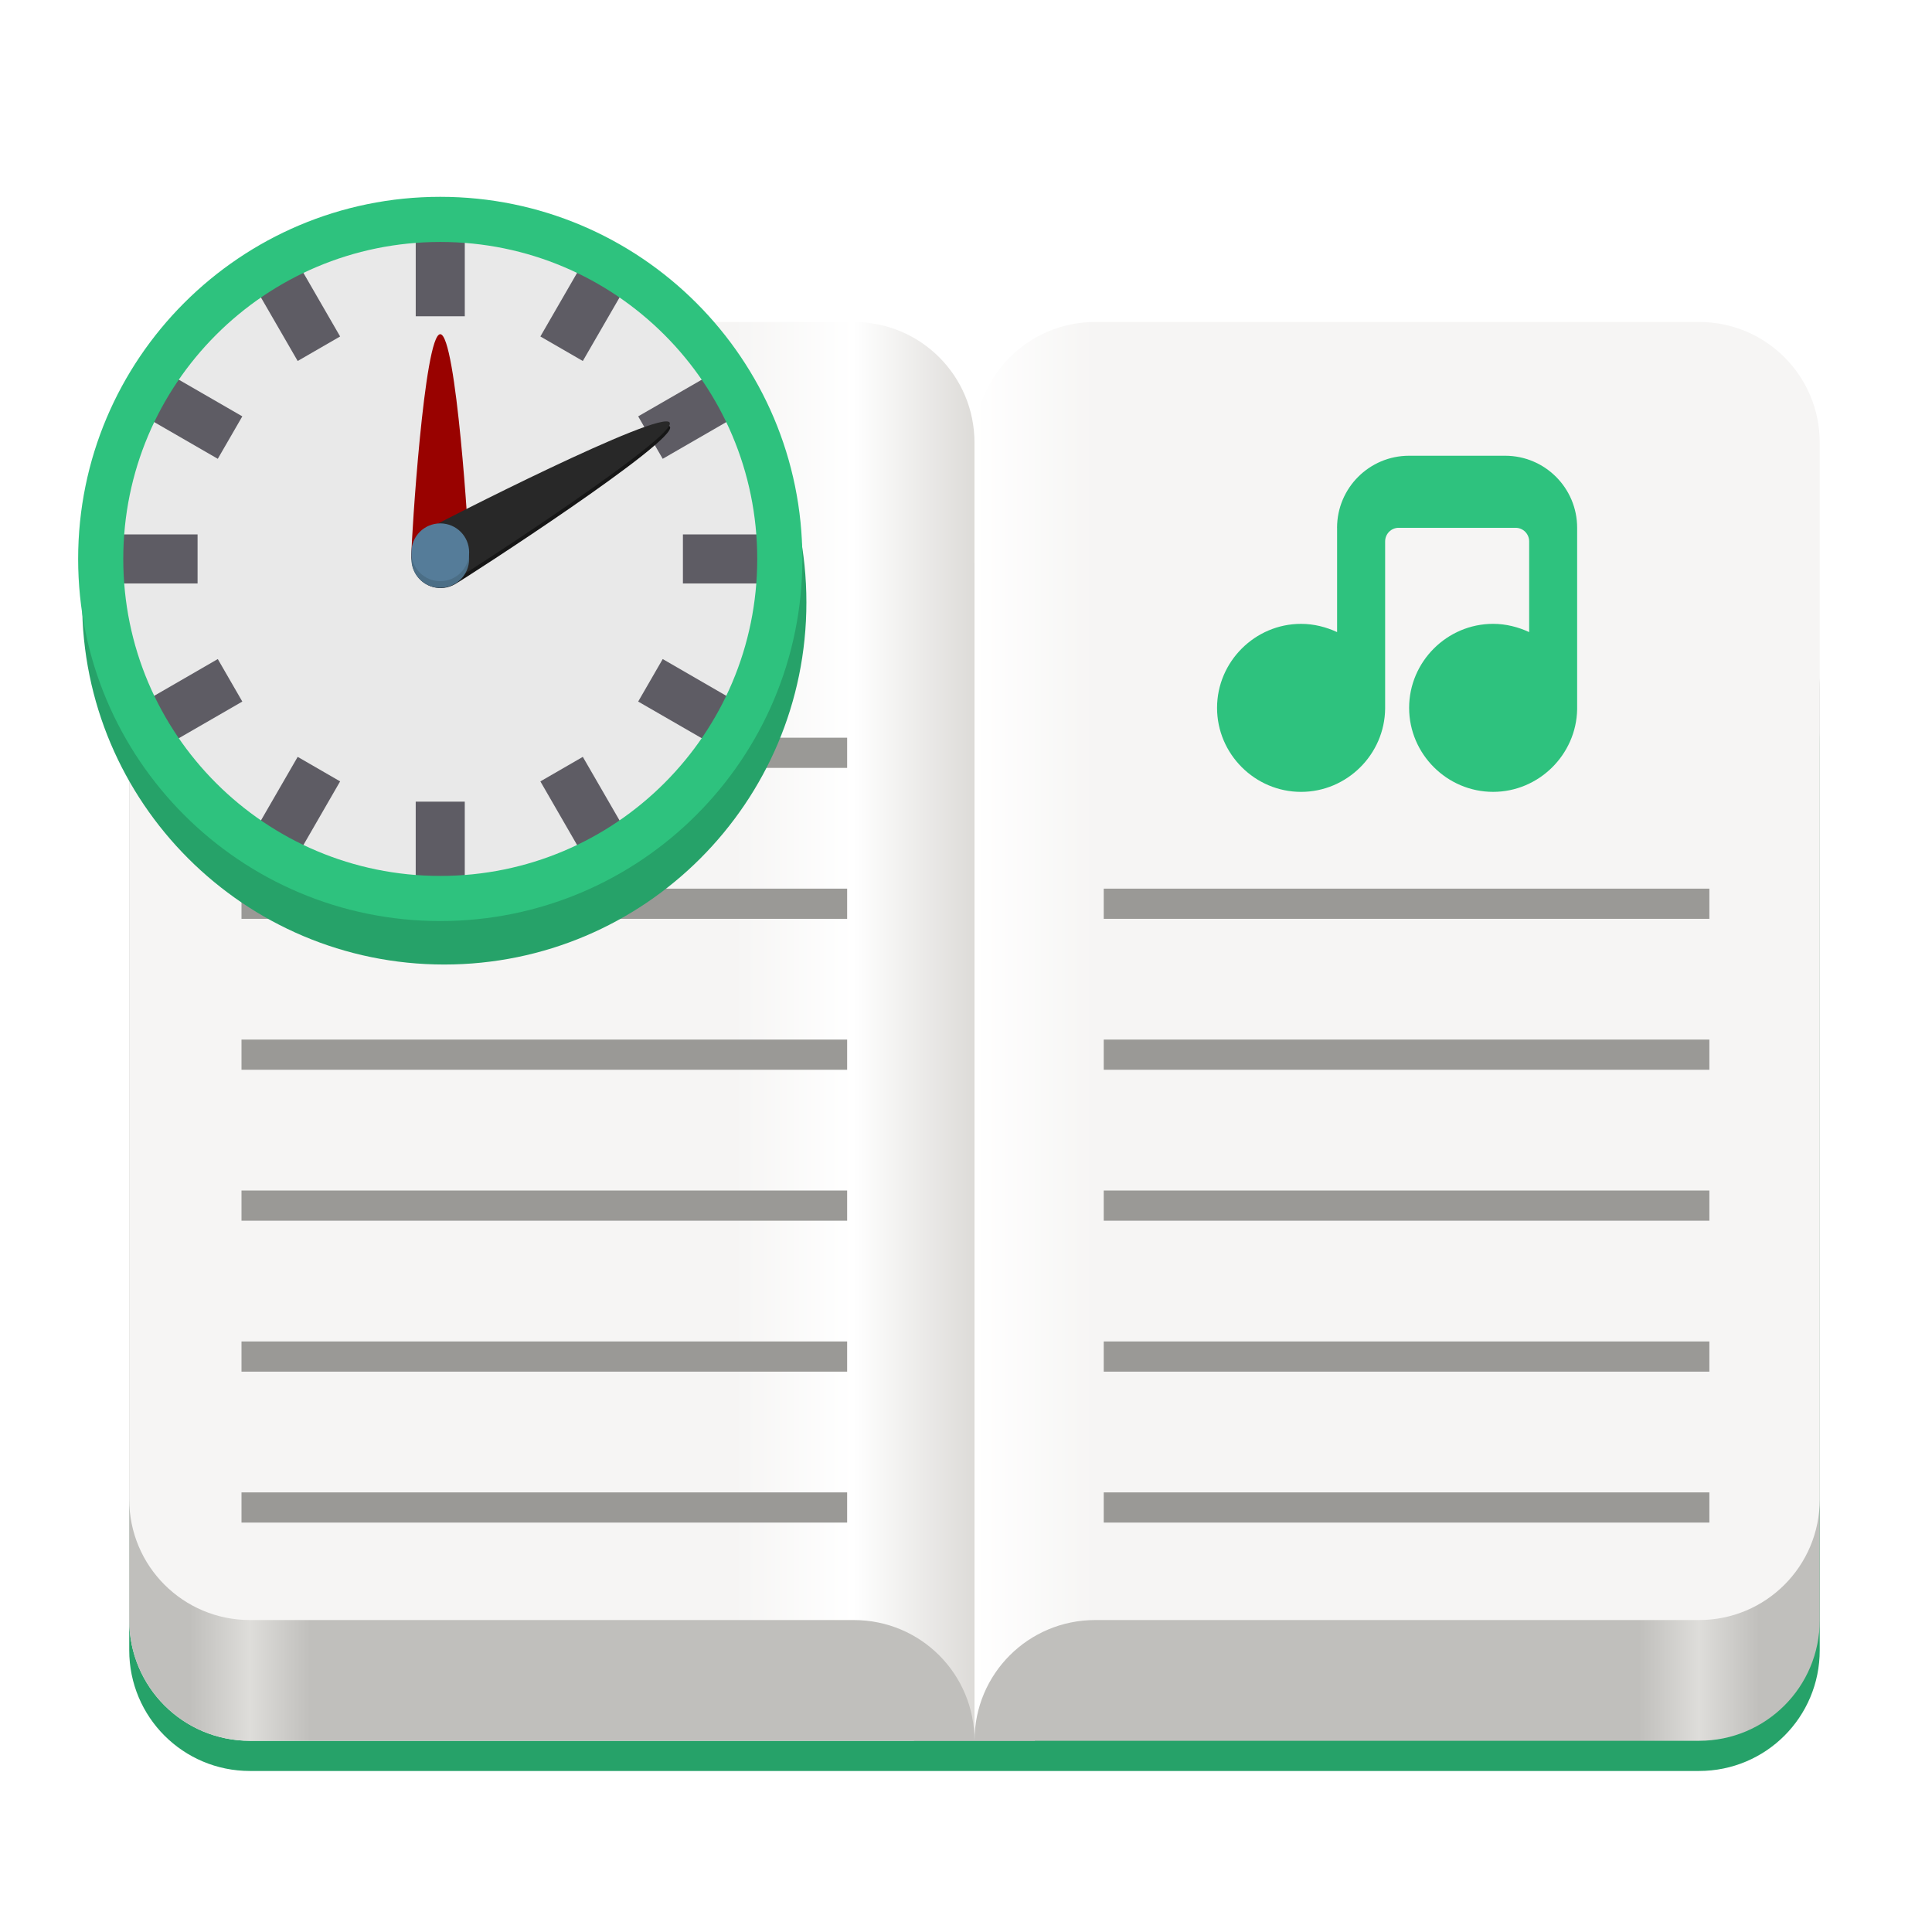
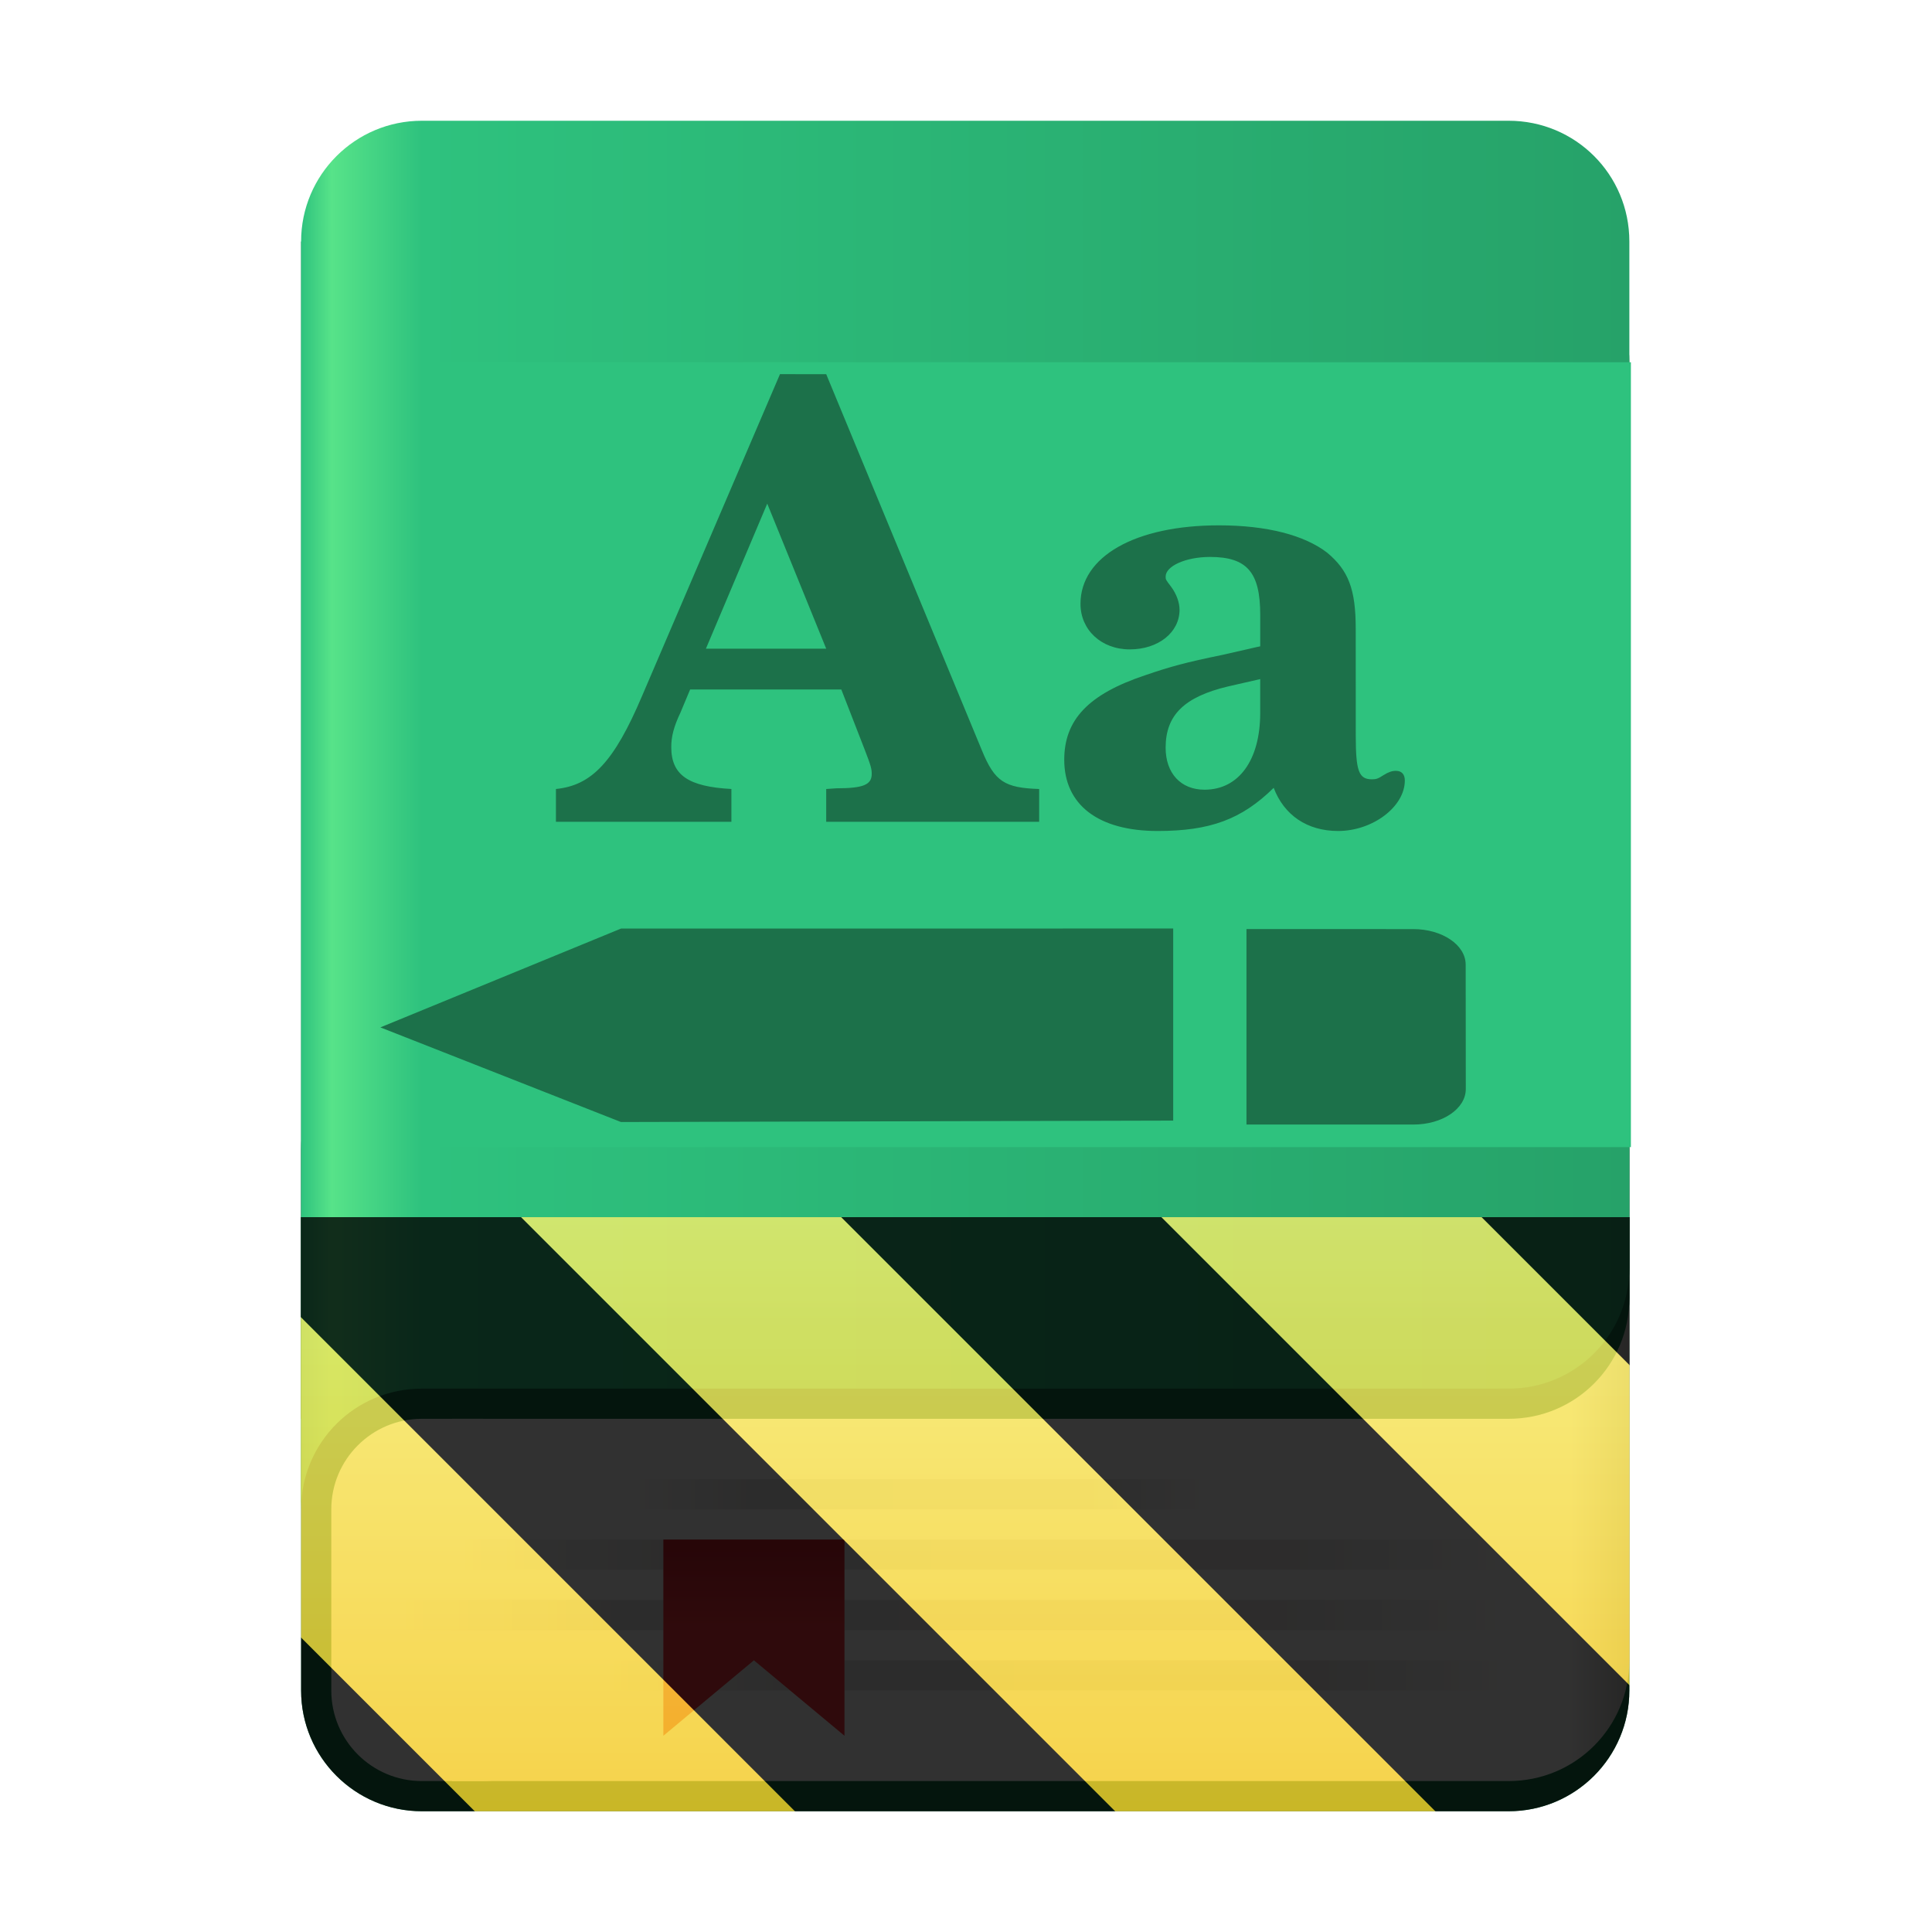
<svg xmlns="http://www.w3.org/2000/svg" xmlns:xlink="http://www.w3.org/1999/xlink" height="128px" viewBox="0 0 128 128" width="128px">
-   <linearGradient id="a" gradientUnits="userSpaceOnUse">
-     <stop offset="0" stop-color="#c0bfbc" />
-     <stop offset="0.846" stop-color="#c0bfbc" />
-     <stop offset="0.923" stop-color="#deddda" />
-     <stop offset="1" stop-color="#c0bfbc" />
-   </linearGradient>
-   <linearGradient id="b" x1="64.564" x2="116.564" xlink:href="#a" y1="76.331" y2="76.331" />
-   <linearGradient id="c" gradientUnits="userSpaceOnUse" x1="40.564" x2="40.564" y1="29.331" y2="141.848">
-     <stop offset="0" stop-color="#edece9" />
-     <stop offset="1" stop-color="#ffffff" />
-   </linearGradient>
-   <linearGradient id="d" gradientTransform="matrix(-1 0 0 1 128.5636 -170.6689)" x1="64" x2="116" xlink:href="#a" y1="247" y2="247" />
-   <linearGradient id="e" gradientUnits="userSpaceOnUse">
-     <stop offset="0" stop-color="#f6f5f4" />
-     <stop offset="0.5" stop-color="#ffffff" />
-     <stop offset="1" stop-color="#dddbd8" />
-   </linearGradient>
-   <linearGradient id="f" gradientTransform="matrix(-0.25 0 0 0.25 168.5636 26.33105)" x1="384" x2="448" xlink:href="#e" y1="120" y2="120" />
-   <linearGradient id="g" x1="48.564" x2="64.564" xlink:href="#e" y1="56.331" y2="56.331" />
-   <path d="m 16.562 41.332 c -4.43 0 -8 3.566 -8 8 v 60 c 0 4.43 3.57 8 8 8 h 96 c 4.434 0 8 -3.57 8 -8 v -60 c 0 -4.434 -3.566 -8 -8 -8 z m 0 0" fill="#26a269" />
-   <path d="m 60.562 37.332 v 78 h 52 c 4.434 0 8 -3.57 8 -8 v -61.648 c 0 -4.43 -3.566 -8 -8 -8 z m 0 0" fill="url(#b)" />
-   <path d="m 60.562 29.332 v 86 h -44 c -4.43 0 -8 -3.57 -8 -8 v -70 c 0 -4.434 3.57 -8 8 -8 z m 0 0" fill="url(#c)" />
-   <path d="m 68.562 37.332 v 78 h -52 c -4.43 0 -8 -3.57 -8 -8 v -61.648 c 0 -4.43 3.57 -8 8 -8 z m 0 0" fill="url(#d)" />
-   <path d="m 72.562 21.332 c -4.43 0 -8 3.566 -8 8 v 86 c 0 -4.434 3.57 -8 8 -8 h 40 c 4.434 0 8 -3.57 8 -8 v -70 c 0 -4.434 -3.566 -8 -8 -8 z m 0 0" fill="url(#f)" />
-   <path d="m 56.562 21.332 c 4.434 0 8 3.566 8 8 v 86 c 0 -4.434 -3.566 -8 -8 -8 h -40 c -4.43 0 -8 -3.57 -8 -8 v -70 c 0 -4.434 3.57 -8 8 -8 z m 0 0" fill="url(#g)" />
-   <path d="m 88.586 34.969 v 6.91 c -0.719 -0.336 -1.539 -0.547 -2.387 -0.547 c -3.055 0 -5.566 2.508 -5.566 5.566 c 0 3.059 2.512 5.566 5.566 5.566 c 3.039 0 5.539 -2.484 5.57 -5.516 v -11.078 c 0 -0.5 0.402 -0.902 0.898 -0.902 h 7.742 c 0.5 0 0.902 0.402 0.902 0.902 v 6.008 c -0.723 -0.336 -1.543 -0.547 -2.387 -0.547 c -3.055 0 -5.566 2.508 -5.566 5.566 c 0 3.059 2.512 5.566 5.566 5.566 c 3.02 0 5.512 -2.461 5.566 -5.469 v -12.027 c 0 -2.637 -2.137 -4.773 -4.77 -4.773 h -6.363 c -2.637 0 -4.773 2.137 -4.773 4.773 z m 0 0" fill="#2ec27e" />
-   <path d="m 73.125 59.875 h 40.125" fill="none" stroke="#9a9996" stroke-width="2" />
-   <path d="m 73.125 69.875 h 40.125" fill="none" stroke="#9a9996" stroke-width="2" />
-   <path d="m 73.125 79.875 h 40.125" fill="none" stroke="#9a9996" stroke-width="2" />
-   <path d="m 73.125 89.875 h 40.125" fill="none" stroke="#9a9996" stroke-width="2" />
-   <path d="m 73.125 99.875 h 40.125" fill="none" stroke="#9a9996" stroke-width="2" />
-   <path d="m 32.949 31.645 v 4.836 c -0.504 -0.234 -1.078 -0.383 -1.668 -0.383 c -2.141 0 -3.898 1.758 -3.898 3.898 c 0 2.137 1.758 3.895 3.898 3.895 c 2.125 0 3.875 -1.738 3.895 -3.863 v -7.75 c 0 -0.348 0.285 -0.633 0.633 -0.633 h 5.418 c 0.348 0 0.629 0.285 0.629 0.633 v 4.203 c -0.504 -0.234 -1.078 -0.383 -1.668 -0.383 c -2.141 0 -3.898 1.758 -3.898 3.898 c 0 2.137 1.758 3.895 3.898 3.895 c 2.113 0 3.855 -1.723 3.895 -3.828 v -8.418 c 0 -1.844 -1.496 -3.34 -3.34 -3.34 h -4.453 c -1.844 0 -3.34 1.496 -3.34 3.34 z m 0 0" fill="#2ec27e" />
-   <g fill="none" stroke="#9a9996" stroke-width="2">
-     <path d="m 16 49.875 h 40.125" />
-     <path d="m 16 59.875 h 40.125" />
-     <path d="m 16 69.875 h 40.125" />
-     <path d="m 16 79.875 h 40.125" />
-     <path d="m 16 89.875 h 40.125" />
-     <path d="m 16 99.875 h 40.125" />
+   <defs>
+     <filter id="a" height="100%" width="100%" x="0%" y="0%">
+       <feColorMatrix color-interpolation-filters="sRGB" values="0 0 0 0 1 0 0 0 0 1 0 0 0 0 1 0 0 0 1 0" />
+     </filter>
+     <linearGradient id="b" gradientUnits="userSpaceOnUse" x1="99.95" x2="107.95" y1="83" y2="83">
+       <stop offset="0" stop-color="#f6f5f4" />
+       <stop offset="0.5" stop-color="#f6f5f4" />
+       <stop offset="1" stop-color="#c0bfbc" />
+     </linearGradient>
+     <linearGradient id="c" gradientUnits="userSpaceOnUse" x1="19.95" x2="107.95" y1="54" y2="54">
+       <stop offset="0" stop-color="#2ec27e" />
+       <stop offset="0.023" stop-color="#57e389" />
+       <stop offset="0.091" stop-color="#2ec27e" />
+       <stop offset="1" stop-color="#26a269" />
+     </linearGradient>
+     <mask id="d">
+       <g filter="url(#a)">
+         <rect fill-opacity="0.1" height="153.6" width="153.6" x="-12.8" y="-12.8" />
+       </g>
+     </mask>
+     <mask id="e">
+       <g filter="url(#a)">
+         <rect fill-opacity="0.1" height="153.6" width="153.6" x="-12.8" y="-12.8" />
+       </g>
+     </mask>
+     <mask id="f">
+       <g filter="url(#a)">
+         <rect fill-opacity="0.1" height="153.6" width="153.6" x="-12.8" y="-12.8" />
+       </g>
+     </mask>
+     <mask id="g">
+       <g filter="url(#a)">
+         <rect fill-opacity="0.1" height="153.6" width="153.6" x="-12.8" y="-12.8" />
+       </g>
+     </mask>
+     <linearGradient id="h" gradientUnits="userSpaceOnUse" x1="45.95" x2="45.95" y1="108" y2="102">
+       <stop offset="0" stop-color="#ed333b" />
+       <stop offset="1" stop-color="#c01c28" />
+     </linearGradient>
+     <clipPath id="i">
+       <path d="m 0 0 h 128 v 128 h -128 z m 0 0" />
+     </clipPath>
+     <mask id="j">
+       <g filter="url(#a)">
+         <rect fill-opacity="0.1" height="221.184" width="221.184" x="-46.592" y="-46.592" />
+       </g>
+     </mask>
+     <linearGradient id="k" gradientUnits="userSpaceOnUse">
+       <stop offset="0" stop-opacity="0" />
+       <stop offset="0.2" />
+       <stop offset="0.8" stop-opacity="0.949" />
+       <stop offset="1" stop-opacity="0" />
+     </linearGradient>
+     <linearGradient id="l" gradientTransform="matrix(1.372549 0 0 1 -19.69714 -154.0003)" x1="42" x2="93" xlink:href="#k" y1="273" y2="273" />
+     <clipPath id="m">
+       <rect height="152" width="192" />
+     </clipPath>
+     <g id="n" clip-path="url(#m)">
+       <path d="m 37.949 118 h 70 v 2 h -70 z m 0 0" fill="url(#l)" />
+     </g>
+     <mask id="o">
+       <g filter="url(#a)">
+         <rect fill-opacity="0.1" height="221.184" width="221.184" x="-46.592" y="-46.592" />
+       </g>
+     </mask>
+     <linearGradient id="p" gradientTransform="matrix(1.45098 0 0 1 -26.99121 -150.0003)" x1="42" x2="93" xlink:href="#k" y1="273" y2="273" />
+     <clipPath id="q">
+       <rect height="152" width="192" />
+     </clipPath>
+     <g id="r" clip-path="url(#q)">
+       <path d="m 33.949 122 h 74 v 2 h -74 z m 0 0" fill="url(#p)" />
+     </g>
+     <mask id="s">
+       <g filter="url(#a)">
+         <rect fill-opacity="0.1" height="221.184" width="221.184" x="-46.592" y="-46.592" />
+       </g>
+     </mask>
+     <linearGradient id="t" gradientTransform="matrix(1.176471 0 0 1 -1.461792 -146.0003)" x1="42" x2="93" xlink:href="#k" y1="273" y2="273" />
+     <clipPath id="u">
+       <rect height="152" width="192" />
+     </clipPath>
+     <g id="v" clip-path="url(#u)">
+       <path d="m 47.949 126 h 60 v 2 h -60 z m 0 0" fill="url(#t)" />
+     </g>
+     <mask id="w">
+       <g filter="url(#a)">
+         <rect fill-opacity="0.1" height="221.184" width="221.184" x="-46.592" y="-46.592" />
+       </g>
+     </mask>
+     <linearGradient id="x" gradientTransform="matrix(0.745098 0 0 1 18.65582 -158.0003)" x1="42" x2="93" xlink:href="#k" y1="273" y2="273" />
+     <clipPath id="y">
+       <rect height="152" width="192" />
+     </clipPath>
+     <g id="z" clip-path="url(#y)">
+       <path d="m 49.949 114 h 38 v 2 h -38 z m 0 0" fill="url(#x)" />
+     </g>
+     <clipPath id="A">
+       <rect height="128" width="128" />
+     </clipPath>
+     <clipPath id="B">
+       <rect height="128" width="128" />
+     </clipPath>
+     <mask id="C">
+       <g filter="url(#a)">
+         <g clip-path="url(#B)" filter="url(#a)">
+           <g clip-path="url(#A)">
+             <path d="m 27.949 68.125 h 72 c 4.418 0 8 3.582 8 8 v 35.875 c 0 4.418 -3.582 8 -8 8 h -72 c -4.418 0 -8 -3.582 -8 -8 v -35.875 c 0 -4.418 3.582 -8 8 -8 z m 0 0" fill="#136b43" />
+             <path d="m 29.949 48 v 70 h 70 c 4.434 0 8 -3.566 8 -8 v -54 c 0 -4.434 -3.566 -8 -8 -8 z m 0 0" fill="url(#b)" />
+             <path d="m 19.949 16 v 78 h 80 c 4.434 0 8 -3.566 8 -8 v -62 c 0 -4.434 -3.566 -8 -8 -8 z m 0 0" fill="#136b43" />
+             <path d="m 19.949 16 v 84 c 0 -4.434 3.57 -8 8 -8 h 72 c 4.434 0 8 -3.566 8 -8 v -68 c 0 -4.434 -3.566 -8 -8 -8 h -72 c -4.418 0 -8 3.582 -8 8 z m 0 0" fill="url(#c)" />
+             <path d="m 27.949 24 h 80.102 v 52 h -80.102 z m 0 0" fill="#2ec27e" />
+             <path d="m 27.949 94 h 4 c 3.312 0 6 2.688 6 6 v 12 c 0 3.312 -2.688 6 -6 6 h -4 c -3.312 0 -6 -2.688 -6 -6 v -12 c 0 -3.312 2.688 -6 6 -6 z m 0 0" fill="#f6f5f4" />
+             <g clip-path="url(#i)">
+               <g mask="url(#j)">
+                 <use transform="matrix(1 0 0 1 -8 -16)" xlink:href="#n" />
+               </g>
+               <g mask="url(#o)">
+                 <use transform="matrix(1 0 0 1 -8 -16)" xlink:href="#r" />
+               </g>
+               <g mask="url(#s)">
+                 <use transform="matrix(1 0 0 1 -8 -16)" xlink:href="#v" />
+               </g>
+               <g mask="url(#w)">
+                 <use transform="matrix(1 0 0 1 -8 -16)" xlink:href="#z" />
+               </g>
+             </g>
+             <path d="m 43.949 102 h 12 v 13 l -6 -5 l -6 5 z m 0 0" fill="url(#h)" />
+             <path d="m 77.727 61.516 l -36.582 0.004 l -15.945 6.547 l 15.941 6.27 l 36.586 -0.094 z m 4.855 0.035 v 12.953 h 11.062 c 1.922 0 3.469 -1.047 3.469 -2.352 l -0.008 -8.242 c 0 -0.652 -0.387 -1.238 -1.012 -1.664 c -0.629 -0.426 -1.496 -0.691 -2.457 -0.691 z m 0 0" fill="#1c714a" fill-rule="evenodd" />
+             <path d="m 51.676 24.789 l -9.141 21.328 c -1.844 4.344 -3.328 5.922 -5.703 6.156 v 2.172 h 11.625 v -2.172 c -2.859 -0.156 -3.984 -0.922 -3.984 -2.781 c 0 -0.672 0.156 -1.328 0.609 -2.281 l 0.641 -1.531 h 10.016 l 1.531 3.938 c 0.438 1.125 0.484 1.328 0.484 1.656 c 0 0.719 -0.562 0.953 -2.344 0.953 l -0.672 0.047 v 2.172 h 14.109 v -2.172 c -2.281 -0.078 -2.938 -0.484 -3.781 -2.531 l -10.328 -24.953 z m -0.844 8.578 l 3.906 9.609 h -7.969 z m 38.988 8.281 c 0 -2.609 -0.484 -3.859 -1.891 -5.031 c -1.5 -1.156 -3.984 -1.812 -7.172 -1.812 c -5.547 0 -9.172 2.062 -9.172 5.203 c 0 1.719 1.375 3.016 3.266 3.016 c 1.891 0 3.297 -1.125 3.297 -2.625 c 0 -0.484 -0.203 -1.047 -0.562 -1.531 c -0.359 -0.469 -0.359 -0.469 -0.359 -0.672 c 0 -0.688 1.328 -1.297 2.938 -1.297 c 2.453 0 3.328 1.016 3.328 3.828 v 2.094 c -0.188 0.031 -1 0.234 -2.484 0.562 c -2.5 0.516 -3.422 0.766 -5.156 1.359 c -3.734 1.25 -5.344 2.938 -5.344 5.594 c 0 2.984 2.25 4.719 6.188 4.719 c 3.469 0 5.562 -0.766 7.688 -2.859 c 0.688 1.812 2.219 2.859 4.266 2.859 c 2.297 0 4.422 -1.609 4.422 -3.344 c 0 -0.406 -0.203 -0.641 -0.594 -0.641 c -0.25 0 -0.484 0.078 -0.812 0.281 c -0.359 0.234 -0.484 0.281 -0.766 0.281 c -0.875 0 -1.078 -0.531 -1.078 -2.906 z m -6.328 3.344 v 2.25 c 0 3.094 -1.406 5.078 -3.688 5.078 c -1.578 0 -2.578 -1.094 -2.578 -2.781 c 0 -2.172 1.25 -3.375 4.141 -4.062 z m -45.941 -20.199" fill="#1c714a" />
+           </g>
+         </g>
+       </g>
+     </mask>
+     <mask id="D">
+       <g filter="url(#a)">
+         <rect fill-opacity="0.8" height="184.32" width="184.32" x="-28.16" y="-28.16" />
+       </g>
+     </mask>
+     <linearGradient id="E" gradientTransform="matrix(0 0.37 -0.98462 0 295.385 -30.36)" gradientUnits="userSpaceOnUse" x1="300" x2="428" y1="235" y2="235">
+       <stop offset="0" stop-color="#f9f06b" />
+       <stop offset="1" stop-color="#f5c211" />
+     </linearGradient>
+     <clipPath id="F">
+       <rect height="128" width="128" />
+     </clipPath>
+     <clipPath id="G">
+       <rect height="128" width="128" />
+     </clipPath>
+   </defs>
+   <path d="m 27.949 68.125 h 72 c 4.418 0 8 3.582 8 8 v 35.875 c 0 4.418 -3.582 8 -8 8 h -72 c -4.418 0 -8 -3.582 -8 -8 v -35.875 c 0 -4.418 3.582 -8 8 -8 z m 0 0" fill="#136b43" />
+   <path d="m 29.949 48 v 70 h 70 c 4.434 0 8 -3.566 8 -8 v -54 c 0 -4.434 -3.566 -8 -8 -8 z m 0 0" fill="url(#b)" />
+   <path d="m 19.949 16 v 78 h 80 c 4.434 0 8 -3.566 8 -8 v -62 c 0 -4.434 -3.566 -8 -8 -8 z m 0 0" fill="#136b43" />
+   <path d="m 19.949 16 v 84 c 0 -4.434 3.57 -8 8 -8 h 72 c 4.434 0 8 -3.566 8 -8 v -68 c 0 -4.434 -3.566 -8 -8 -8 h -72 c -4.418 0 -8 3.582 -8 8 z m 0 0" fill="url(#c)" />
+   <path d="m 27.949 24 h 80.102 v 52 h -80.102 z m 0 0" fill="#2ec27e" />
+   <path d="m 27.949 94 h 4 c 3.312 0 6 2.688 6 6 v 12 c 0 3.312 -2.688 6 -6 6 h -4 c -3.312 0 -6 -2.688 -6 -6 v -12 c 0 -3.312 2.688 -6 6 -6 z m 0 0" fill="#f6f5f4" />
+   <g mask="url(#d)">
+     <use transform="matrix(1 0 0 1 -8 -16)" xlink:href="#n" />
  </g>
-   <path d="m 53.426 39.91 c 0 13.25 -10.742 23.992 -23.992 23.992 s -23.992 -10.742 -23.992 -23.992 s 10.742 -23.992 23.992 -23.992 s 23.992 10.742 23.992 23.992 z m 0 0" fill="#26a269" fill-rule="evenodd" />
-   <path d="m 52.141 37.352 c 0 12.418 -10.164 22.484 -22.707 22.484 c -12.543 0 -22.707 -10.066 -22.707 -22.484 c 0 -12.418 10.164 -22.484 22.707 -22.484 c 12.543 0 22.707 10.066 22.707 22.484 z m 0 0" fill="#e9e9e9" fill-rule="evenodd" />
-   <path d="m 27.543 14.566 h 3.25 v 6.387 h -3.25 z m -11.016 3.824 l 2.816 -1.625 l 3.191 5.527 l -2.812 1.625 z m -7.625 8.816 l 1.625 -2.812 l 5.527 3.191 l -1.625 2.812 z m -2.199 11.449 v -3.25 h 6.387 v 3.25 z m 3.824 11.016 l -1.625 -2.812 l 5.527 -3.195 l 1.625 2.816 z m 8.816 7.629 l -2.816 -1.625 l 3.195 -5.531 l 2.812 1.625 z m 11.449 2.195 h -3.25 v -6.383 h 3.25 z m 11.016 -3.82 l -2.816 1.625 l -3.191 -5.531 l 2.812 -1.625 z m 7.625 -8.816 l -1.621 2.812 l -5.531 -3.191 l 1.625 -2.816 z m 2.199 -11.453 v 3.25 h -6.387 v -3.25 z m -3.82 -11.012 l 1.621 2.812 l -5.527 3.191 l -1.625 -2.812 z m -8.82 -7.629 l 2.816 1.625 l -3.195 5.527 l -2.812 -1.625 z m 0 0" fill="#5e5c64" fill-rule="evenodd" />
-   <path d="m 51.664 37.031 c 0 12.426 -10.07 22.496 -22.496 22.496 s -22.496 -10.07 -22.496 -22.496 c 0 -12.422 10.07 -22.496 22.496 -22.496 s 22.496 10.074 22.496 22.496 z m 0 0" fill="none" stroke="#2ec27e" stroke-width="2.99" />
-   <path d="m 31.082 36.77 c 0 1.059 -0.855 1.914 -1.914 1.914 c -1.059 0 -1.914 -0.855 -1.914 -1.914 c 0 -1.055 0.855 -14.629 1.914 -14.629 c 1.059 0 1.914 13.574 1.914 14.629 z m 0 0" fill="#990200" fill-rule="evenodd" />
-   <path d="m 30.145 38.703 c -0.914 0.531 -2.086 0.215 -2.613 -0.699 c -0.527 -0.914 -0.215 -2.086 0.699 -2.613 c 0.918 -0.531 15.629 -8.035 16.156 -7.121 c 0.531 0.918 -13.324 9.906 -14.242 10.434 z m 0 0" fill="#161616" fill-rule="evenodd" />
-   <path d="m 30.125 38.43 c -0.914 0.527 -2.086 0.215 -2.613 -0.703 c -0.527 -0.914 -0.215 -2.086 0.699 -2.613 c 0.914 -0.527 15.629 -8.035 16.156 -7.117 c 0.527 0.914 -13.328 9.902 -14.242 10.434 z m 0 0" fill="#282828" fill-rule="evenodd" />
-   <path d="m 31.082 37.031 c 0 1.059 -0.855 1.914 -1.914 1.914 c -1.059 0 -1.914 -0.855 -1.914 -1.914 c 0 -1.055 0.855 -1.914 1.914 -1.914 c 1.059 0 1.914 0.859 1.914 1.914 z m 0 0" fill="#4b6e86" fill-rule="evenodd" />
-   <path d="m 31.082 36.59 c 0 1.055 -0.855 1.914 -1.914 1.914 c -1.059 0 -1.914 -0.859 -1.914 -1.914 c 0 -1.059 0.855 -1.914 1.914 -1.914 c 1.059 0 1.914 0.855 1.914 1.914 z m 0 0" fill="#557c99" fill-rule="evenodd" />
+   <g mask="url(#e)">
+     <use transform="matrix(1 0 0 1 -8 -16)" xlink:href="#r" />
+   </g>
+   <g mask="url(#f)">
+     <use transform="matrix(1 0 0 1 -8 -16)" xlink:href="#v" />
+   </g>
+   <g mask="url(#g)">
+     <use transform="matrix(1 0 0 1 -8 -16)" xlink:href="#z" />
+   </g>
+   <path d="m 43.949 102 h 12 v 13 l -6 -5 l -6 5 z m 0 0" fill="url(#h)" />
+   <path d="m 77.727 61.516 l -36.582 0.004 l -15.945 6.547 l 15.941 6.27 l 36.586 -0.094 z m 4.855 0.035 v 12.953 h 11.062 c 1.922 0 3.469 -1.047 3.469 -2.352 l -0.008 -8.242 c 0 -0.652 -0.387 -1.238 -1.012 -1.664 c -0.629 -0.426 -1.496 -0.691 -2.457 -0.691 z m 0 0" fill="#1c714a" fill-rule="evenodd" />
+   <path d="m 51.676 24.789 l -9.141 21.328 c -1.844 4.344 -3.328 5.922 -5.703 6.156 v 2.172 h 11.625 v -2.172 c -2.859 -0.156 -3.984 -0.922 -3.984 -2.781 c 0 -0.672 0.156 -1.328 0.609 -2.281 l 0.641 -1.531 h 10.016 l 1.531 3.938 c 0.438 1.125 0.484 1.328 0.484 1.656 c 0 0.719 -0.562 0.953 -2.344 0.953 l -0.672 0.047 v 2.172 h 14.109 v -2.172 c -2.281 -0.078 -2.938 -0.484 -3.781 -2.531 l -10.328 -24.953 z m -0.844 8.578 l 3.906 9.609 h -7.969 z m 38.988 8.281 c 0 -2.609 -0.484 -3.859 -1.891 -5.031 c -1.5 -1.156 -3.984 -1.812 -7.172 -1.812 c -5.547 0 -9.172 2.062 -9.172 5.203 c 0 1.719 1.375 3.016 3.266 3.016 c 1.891 0 3.297 -1.125 3.297 -2.625 c 0 -0.484 -0.203 -1.047 -0.562 -1.531 c -0.359 -0.469 -0.359 -0.469 -0.359 -0.672 c 0 -0.688 1.328 -1.297 2.938 -1.297 c 2.453 0 3.328 1.016 3.328 3.828 v 2.094 c -0.188 0.031 -1 0.234 -2.484 0.562 c -2.5 0.516 -3.422 0.766 -5.156 1.359 c -3.734 1.25 -5.344 2.938 -5.344 5.594 c 0 2.984 2.25 4.719 6.188 4.719 c 3.469 0 5.562 -0.766 7.688 -2.859 c 0.688 1.812 2.219 2.859 4.266 2.859 c 2.297 0 4.422 -1.609 4.422 -3.344 c 0 -0.406 -0.203 -0.641 -0.594 -0.641 c -0.25 0 -0.484 0.078 -0.812 0.281 c -0.359 0.234 -0.484 0.281 -0.766 0.281 c -0.875 0 -1.078 -0.531 -1.078 -2.906 z m -6.328 3.344 v 2.25 c 0 3.094 -1.406 5.078 -3.688 5.078 c -1.578 0 -2.578 -1.094 -2.578 -2.781 c 0 -2.172 1.25 -3.375 4.141 -4.062 z m -45.941 -20.199" fill="#1c714a" />
+   <g mask="url(#C)">
+     <g clip-path="url(#G)">
+       <g mask="url(#D)">
+         <g clip-path="url(#F)">
+           <path d="m 128 80.641 v 47.359 h -128 v -47.359 z m 0 0" fill="url(#E)" />
+           <path d="m 13.309 80.641 l 47.355 47.359 h 21.215 l -47.359 -47.359 z m 42.422 0 l 47.363 47.359 h 21.215 l -47.363 -47.359 z m 42.43 0 l 29.84 29.84 v -21.211 l -8.629 -8.629 z m -98.16 7.906 v 21.215 l 18.238 18.238 h 21.215 z m 0 0" />
+         </g>
+       </g>
+     </g>
+   </g>
</svg>
